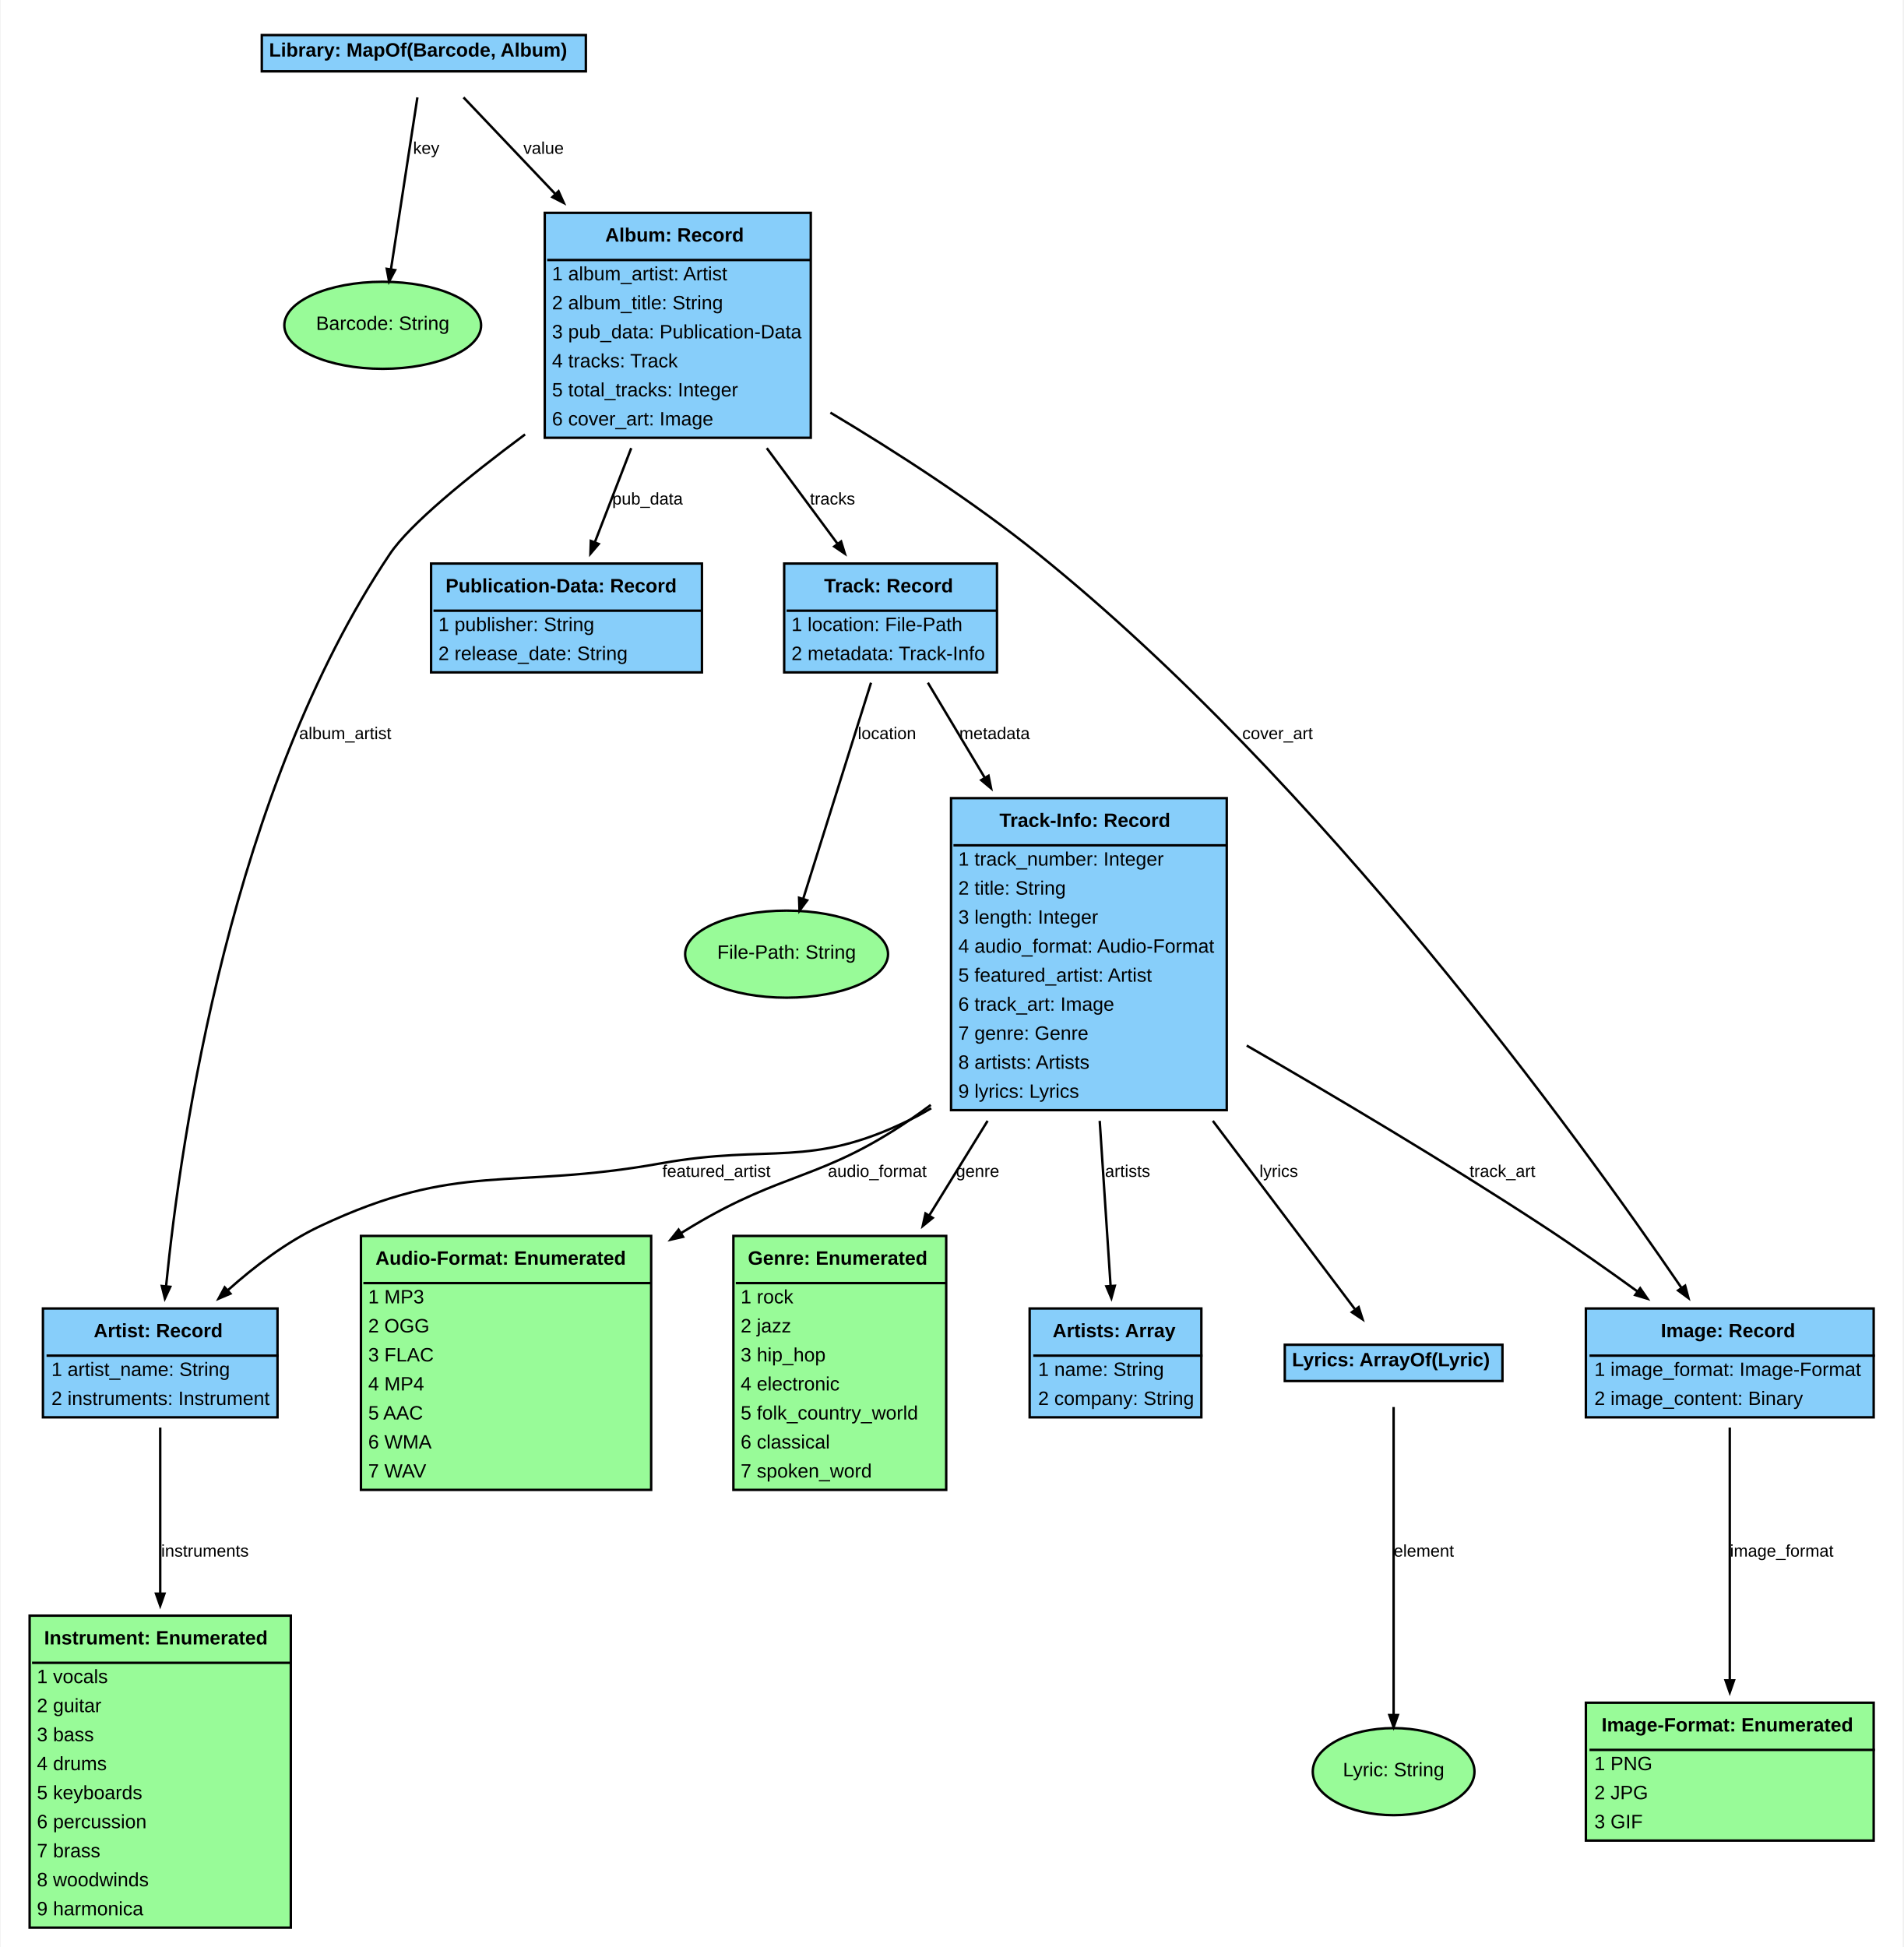
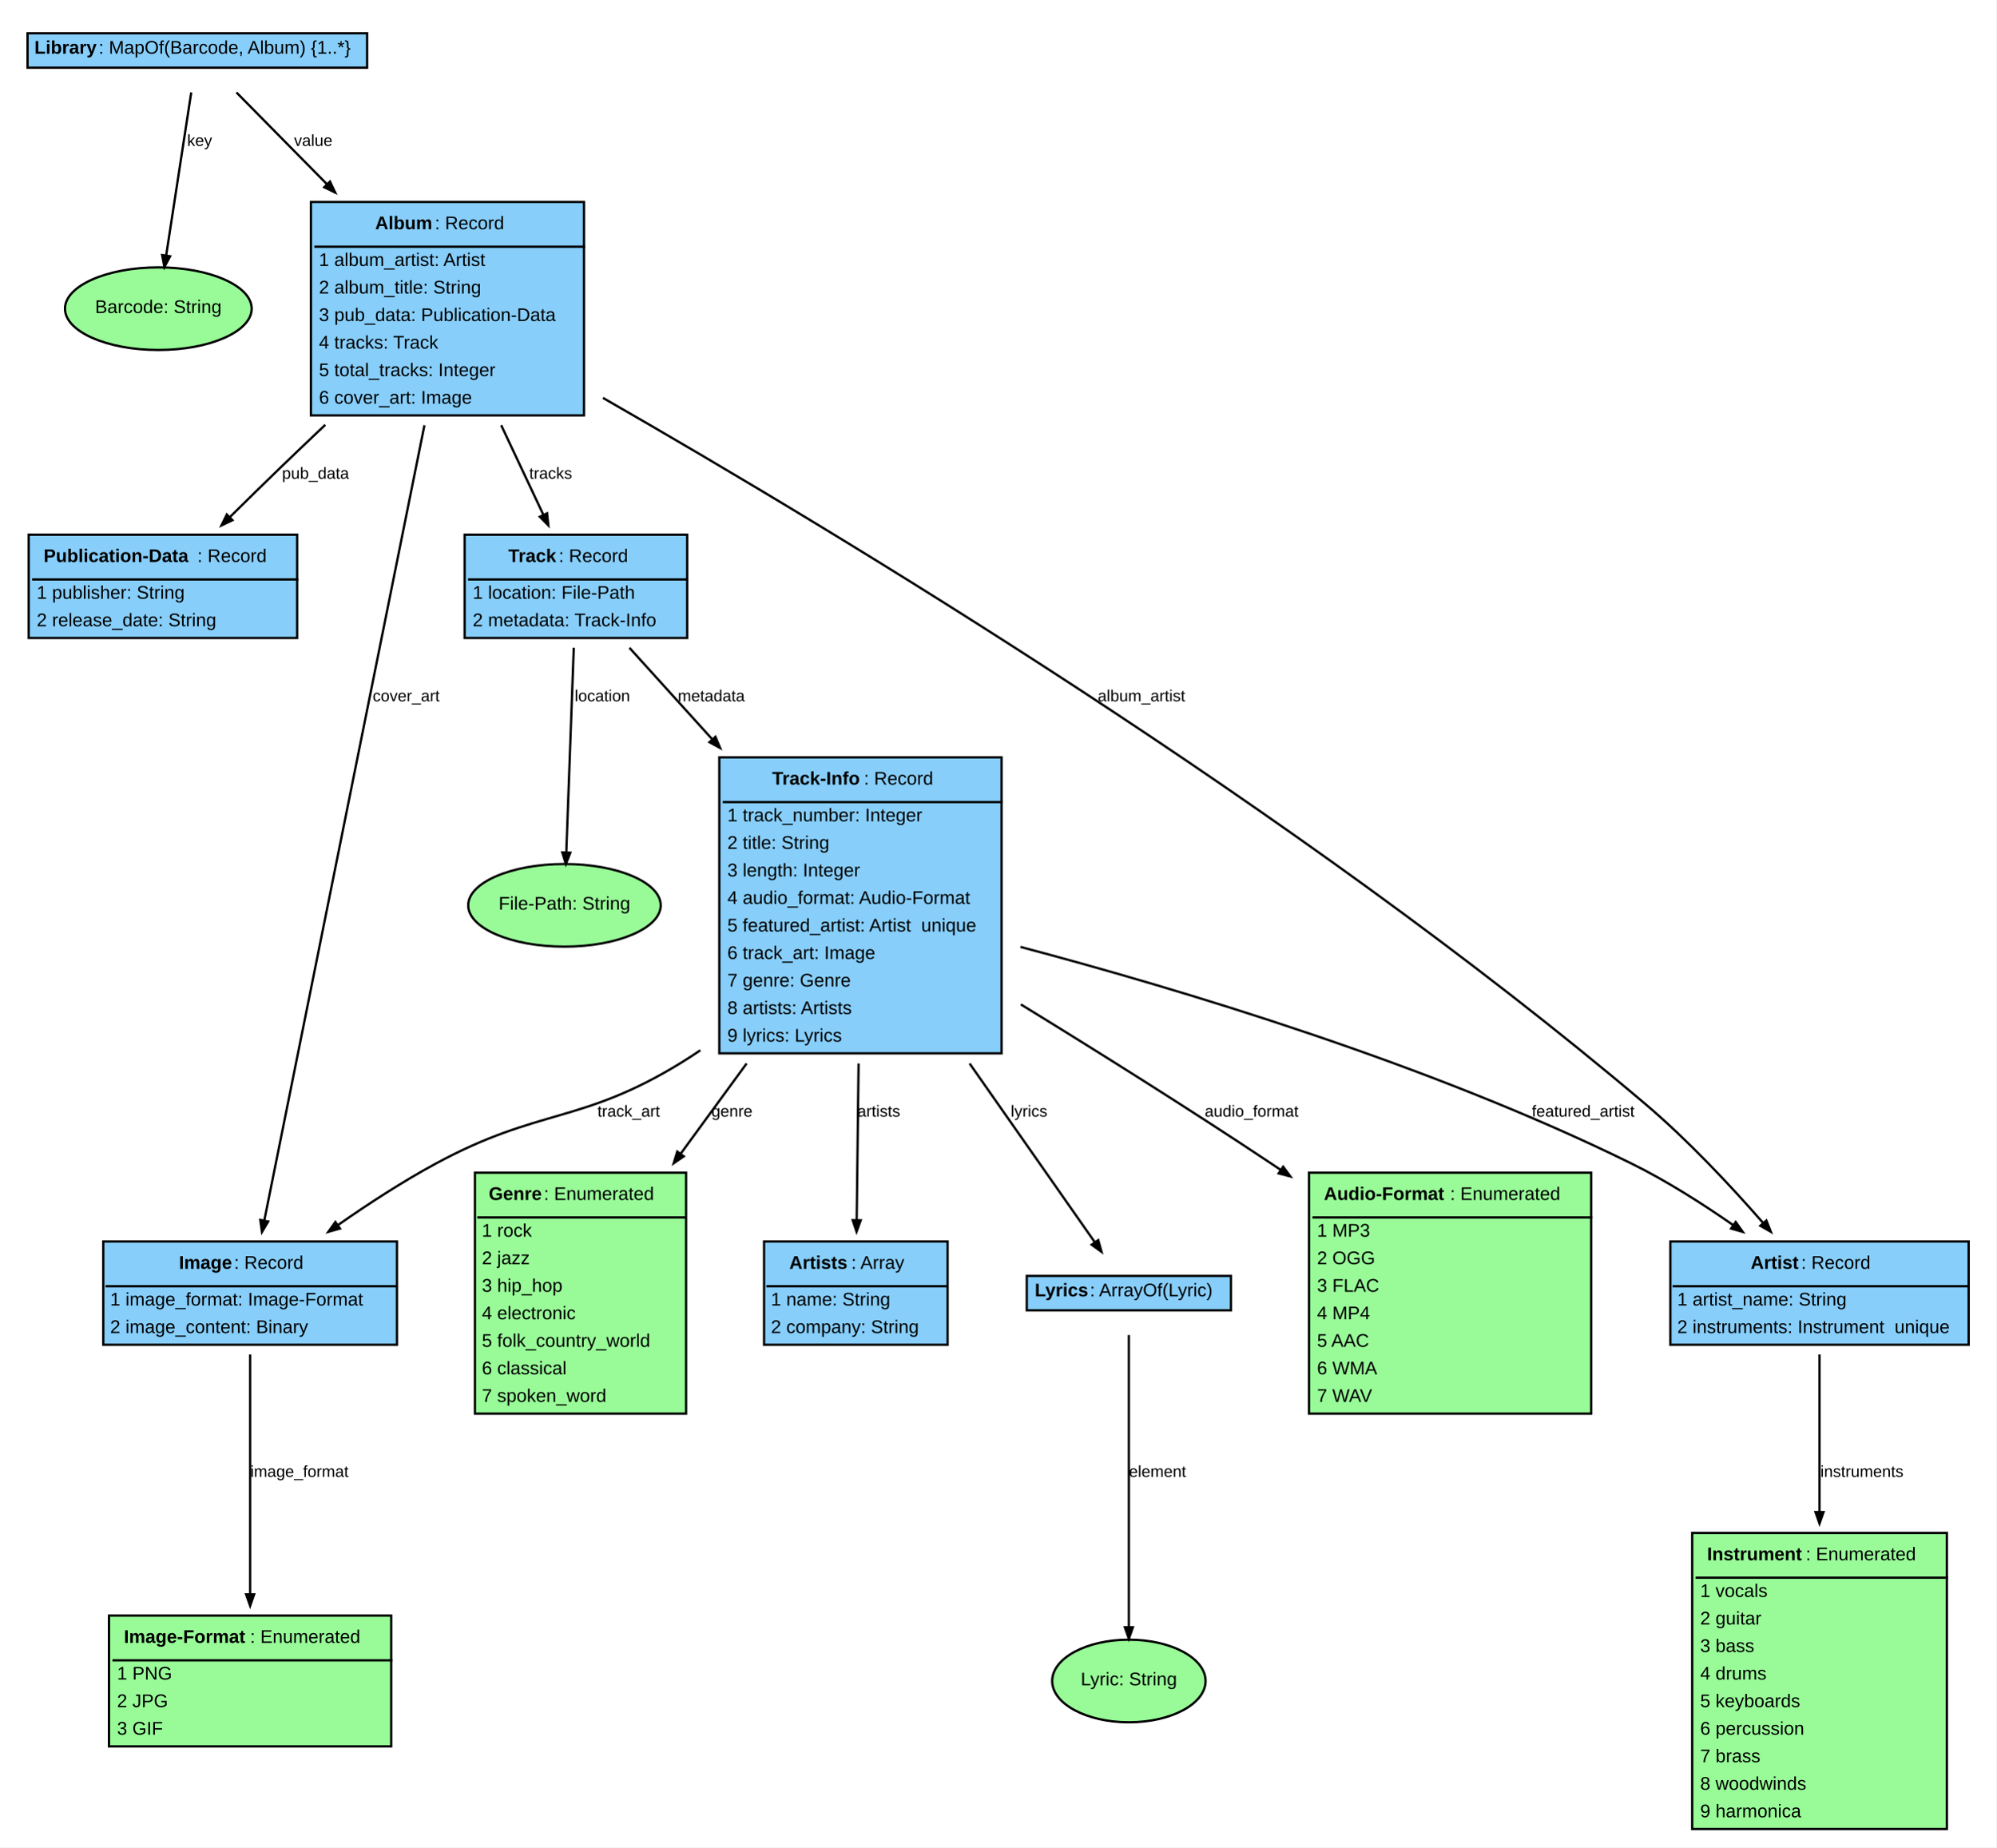
- <svg xmlns="http://www.w3.org/2000/svg" width="787pt" height="805pt" viewBox="0.00 0.00 786.50 805.00">
+ <svg xmlns="http://www.w3.org/2000/svg" width="870pt" height="805pt" viewBox="0.00 0.00 870.00 805.00">
  <g id="graph0" class="graph" transform="scale(1 1) rotate(0) translate(4 801)">
-     <polygon fill="white" stroke="transparent" points="-4,4 -4,-801 782.5,-801 782.5,4 -4,4" />
+     <polygon fill="white" stroke="transparent" points="-4,4 -4,-801 866,-801 866,4 -4,4" />
    <g id="node1" class="node">
-       <polygon fill="LightSkyBlue" stroke="transparent" points="104,-771.5 104,-786.5 238,-786.5 238,-771.5 104,-771.5" />
-       <text text-anchor="start" x="107" y="-777.6" font-family="Arial" font-weight="bold" font-size="8.00">Library: MapOf(Barcode, Album)</text>
-       <polygon fill="none" stroke="black" points="104,-771.5 104,-786.5 238,-786.5 238,-771.5 104,-771.5" />
+       <polygon fill="LightSkyBlue" stroke="transparent" points="8,-771.5 8,-786.5 156,-786.5 156,-771.5 8,-771.5" />
+       <text text-anchor="start" x="11" y="-777.6" font-family="Arial" font-weight="bold" font-size="8.00">Library</text>
+       <text text-anchor="start" x="39" y="-777.6" font-family="Arial" font-size="8.00">: MapOf(Barcode, Album) {1..*} </text>
+       <polygon fill="none" stroke="black" points="8,-771.5 8,-786.5 156,-786.5 156,-771.5 8,-771.5" />
    </g>
    <g id="node2" class="node">
-       <ellipse fill="palegreen" stroke="black" cx="154" cy="-666.5" rx="40.68" ry="18" />
-       <text text-anchor="middle" x="154" y="-664.6" font-family="Arial" font-size="8.00">Barcode: String</text>
+       <ellipse fill="palegreen" stroke="black" cx="65" cy="-666.5" rx="40.68" ry="18" />
+       <text text-anchor="middle" x="65" y="-664.6" font-family="Arial" font-size="8.00">Barcode: String</text>
    </g>
    <g id="edge1" class="edge">
-       <path fill="none" stroke="black" d="M168.34,-760.73C165.4,-741.6 160.64,-710.68 157.42,-689.74" />
-       <polygon fill="black" stroke="black" points="159.13,-689.32 156.64,-684.64 155.67,-689.85 159.13,-689.32" />
-       <text text-anchor="middle" x="172" y="-737.4" font-family="Arial" font-size="7.00">key</text>
+       <path fill="none" stroke="black" d="M79.34,-760.73C76.4,-741.6 71.64,-710.68 68.42,-689.74" />
+       <polygon fill="black" stroke="black" points="70.13,-689.32 67.64,-684.64 66.67,-689.85 70.13,-689.32" />
+       <text text-anchor="middle" x="83" y="-737.4" font-family="Arial" font-size="7.00">key</text>
    </g>
    <g id="node3" class="node">
-       <polygon fill="LightSkyBlue" stroke="transparent" points="221,-620 221,-713 331,-713 331,-620 221,-620" />
-       <text text-anchor="start" x="246" y="-701.1" font-family="Arial" font-weight="bold" font-size="8.00">Album: Record</text>
-       <text text-anchor="start" x="224" y="-685.1" font-family="Arial" font-size="8.00">1 album_artist: Artist</text>
-       <text text-anchor="start" x="224" y="-673.1" font-family="Arial" font-size="8.00">2 album_title: String</text>
-       <text text-anchor="start" x="224" y="-661.1" font-family="Arial" font-size="8.00">3 pub_data: Publication-Data</text>
-       <text text-anchor="start" x="224" y="-649.1" font-family="Arial" font-size="8.00">4 tracks: Track</text>
-       <text text-anchor="start" x="224" y="-637.1" font-family="Arial" font-size="8.00">5 total_tracks: Integer</text>
-       <text text-anchor="start" x="224" y="-625.1" font-family="Arial" font-size="8.00">6 cover_art: Image</text>
-       <polygon fill="black" stroke="black" points="222,-693.5 222,-693.5 331,-693.5 331,-693.5 222,-693.5" />
-       <polygon fill="none" stroke="black" points="221,-620 221,-713 331,-713 331,-620 221,-620" />
+       <polygon fill="LightSkyBlue" stroke="transparent" points="131.5,-620 131.5,-713 250.5,-713 250.5,-620 131.5,-620" />
+       <text text-anchor="start" x="159.5" y="-701.1" font-family="Arial" font-weight="bold" font-size="8.00">Album</text>
+       <text text-anchor="start" x="185.5" y="-701.1" font-family="Arial" font-size="8.00">: Record   </text>
+       <text text-anchor="start" x="135" y="-685.1" font-family="Arial" font-size="8.00">1 album_artist: Artist    </text>
+       <text text-anchor="start" x="135" y="-673.1" font-family="Arial" font-size="8.00">2 album_title: String    </text>
+       <text text-anchor="start" x="135" y="-661.1" font-family="Arial" font-size="8.00">3 pub_data: Publication-Data    </text>
+       <text text-anchor="start" x="135" y="-649.1" font-family="Arial" font-size="8.00">4 tracks: Track    </text>
+       <text text-anchor="start" x="135" y="-637.1" font-family="Arial" font-size="8.00">5 total_tracks: Integer    </text>
+       <text text-anchor="start" x="135" y="-625.1" font-family="Arial" font-size="8.00">6 cover_art: Image    </text>
+       <polygon fill="black" stroke="black" points="133,-693.5 133,-693.5 251,-693.5 251,-693.5 133,-693.5" />
+       <polygon fill="none" stroke="black" points="131.5,-620 131.5,-713 250.5,-713 250.5,-620 131.5,-620" />
    </g>
    <g id="edge2" class="edge">
-       <path fill="none" stroke="black" d="M187.41,-760.73C197.72,-749.88 211.64,-735.23 225.39,-720.77" />
-       <polygon fill="black" stroke="black" points="226.7,-721.92 228.87,-717.09 224.16,-719.51 226.7,-721.92" />
-       <text text-anchor="middle" x="220.5" y="-737.4" font-family="Arial" font-size="7.00">value</text>
+       <path fill="none" stroke="black" d="M99.03,-760.73C109.74,-749.88 124.19,-735.23 138.46,-720.77" />
+       <polygon fill="black" stroke="black" points="139.81,-721.88 142.08,-717.09 137.32,-719.42 139.81,-721.88" />
+       <text text-anchor="middle" x="132.5" y="-737.4" font-family="Arial" font-size="7.00">value</text>
    </g>
    <g id="node4" class="node">
-       <polygon fill="LightSkyBlue" stroke="transparent" points="13.5,-215 13.5,-260 110.5,-260 110.5,-215 13.5,-215" />
-       <text text-anchor="start" x="34.5" y="-248.1" font-family="Arial" font-weight="bold" font-size="8.00">Artist: Record</text>
-       <text text-anchor="start" x="17" y="-232.1" font-family="Arial" font-size="8.00">1 artist_name: String</text>
-       <text text-anchor="start" x="17" y="-220.1" font-family="Arial" font-size="8.00">2 instruments: Instrument</text>
-       <polygon fill="black" stroke="black" points="15,-240.5 15,-240.5 111,-240.5 111,-240.5 15,-240.5" />
-       <polygon fill="none" stroke="black" points="13.5,-215 13.5,-260 110.5,-260 110.5,-215 13.5,-215" />
+       <polygon fill="LightSkyBlue" stroke="transparent" points="8.5,-523 8.5,-568 125.5,-568 125.5,-523 8.5,-523" />
+       <text text-anchor="start" x="15" y="-556.1" font-family="Arial" font-weight="bold" font-size="8.00">Publication-Data</text>
+       <text text-anchor="start" x="82" y="-556.1" font-family="Arial" font-size="8.00">: Record   </text>
+       <text text-anchor="start" x="12" y="-540.1" font-family="Arial" font-size="8.00">1 publisher: String    </text>
+       <text text-anchor="start" x="12" y="-528.1" font-family="Arial" font-size="8.00">2 release_date: String    </text>
+       <polygon fill="black" stroke="black" points="10,-548.5 10,-548.5 126,-548.5 126,-548.5 10,-548.5" />
+       <polygon fill="none" stroke="black" points="8.5,-523 8.5,-568 125.5,-568 125.5,-523 8.5,-523" />
+     </g>
+     <g id="edge4" class="edge">
+       <path fill="none" stroke="black" d="M137.76,-615.9C131.41,-609.89 125.05,-603.83 119,-598 111.53,-590.8 103.54,-582.96 96.11,-575.61" />
+       <polygon fill="black" stroke="black" points="97.3,-574.33 92.52,-572.05 94.84,-576.81 97.3,-574.33" />
+       <text text-anchor="middle" x="133.5" y="-592.4" font-family="Arial" font-size="7.00">pub_data</text>
+     </g>
+     <g id="node5" class="node">
+       <polygon fill="LightSkyBlue" stroke="transparent" points="41,-215 41,-260 169,-260 169,-215 41,-215" />
+       <text text-anchor="start" x="74" y="-248.1" font-family="Arial" font-weight="bold" font-size="8.00">Image</text>
+       <text text-anchor="start" x="98" y="-248.1" font-family="Arial" font-size="8.00">: Record   </text>
+       <text text-anchor="start" x="44" y="-232.1" font-family="Arial" font-size="8.00">1 image_format: Image-Format    </text>
+       <text text-anchor="start" x="44" y="-220.1" font-family="Arial" font-size="8.00">2 image_content: Binary    </text>
+       <polygon fill="black" stroke="black" points="42,-240.5 42,-240.5 169,-240.5 169,-240.5 42,-240.5" />
+       <polygon fill="none" stroke="black" points="41,-215 41,-260 169,-260 169,-215 41,-215" />
+     </g>
+     <g id="edge6" class="edge">
+       <path fill="none" stroke="black" d="M180.97,-615.68C163.01,-526.52 125.88,-342.19 111.19,-269.21" />
+       <polygon fill="black" stroke="black" points="112.87,-268.71 110.17,-264.15 109.44,-269.4 112.87,-268.71" />
+       <text text-anchor="middle" x="173" y="-495.4" font-family="Arial" font-size="7.00">cover_art</text>
+     </g>
+     <g id="node7" class="node">
+       <polygon fill="LightSkyBlue" stroke="transparent" points="724,-215 724,-260 854,-260 854,-215 724,-215" />
+       <text text-anchor="start" x="759" y="-248.1" font-family="Arial" font-weight="bold" font-size="8.00">Artist</text>
+       <text text-anchor="start" x="781" y="-248.1" font-family="Arial" font-size="8.00">: Record   </text>
+       <text text-anchor="start" x="727" y="-232.1" font-family="Arial" font-size="8.00">1 artist_name: String    </text>
+       <text text-anchor="start" x="727" y="-220.1" font-family="Arial" font-size="8.00">2 instruments: Instrument  unique  </text>
+       <polygon fill="black" stroke="black" points="725,-240.5 725,-240.5 854,-240.5 854,-240.5 725,-240.5" />
+       <polygon fill="none" stroke="black" points="724,-215 724,-260 854,-260 854,-215 724,-215" />
    </g>
    <g id="edge3" class="edge">
-       <path fill="none" stroke="black" d="M212.86,-621.39C188.79,-603.47 165.16,-584.16 157,-572 91.4,-474.28 70.59,-331.31 64.42,-269.2" />
-       <polygon fill="black" stroke="black" points="66.15,-268.96 63.93,-264.15 62.67,-269.3 66.15,-268.96" />
-       <text text-anchor="middle" x="138.5" y="-495.4" font-family="Arial" font-size="7.00">album_artist</text>
-     </g>
-     <g id="node5" class="node">
-       <polygon fill="LightSkyBlue" stroke="transparent" points="174,-523 174,-568 286,-568 286,-523 174,-523" />
-       <text text-anchor="start" x="180" y="-556.1" font-family="Arial" font-weight="bold" font-size="8.00">Publication-Data: Record</text>
-       <text text-anchor="start" x="177" y="-540.1" font-family="Arial" font-size="8.00">1 publisher: String</text>
-       <text text-anchor="start" x="177" y="-528.1" font-family="Arial" font-size="8.00">2 release_date: String</text>
-       <polygon fill="black" stroke="black" points="175,-548.5 175,-548.5 286,-548.5 286,-548.5 175,-548.5" />
-       <polygon fill="none" stroke="black" points="174,-523 174,-568 286,-568 286,-523 174,-523" />
-     </g>
-     <g id="edge4" class="edge">
-       <path fill="none" stroke="black" d="M256.76,-615.72C251.67,-602.57 246.34,-588.77 241.78,-576.98" />
-       <polygon fill="black" stroke="black" points="243.31,-576.09 239.88,-572.06 240.05,-577.35 243.31,-576.09" />
-       <text text-anchor="middle" x="263.5" y="-592.4" font-family="Arial" font-size="7.00">pub_data</text>
+       <path fill="none" stroke="black" d="M258.79,-627.62C361.89,-568.51 562.04,-447.8 713,-320 731.51,-304.33 750.12,-284.46 764.29,-268.26" />
+       <polygon fill="black" stroke="black" points="765.84,-269.15 767.8,-264.23 763.2,-266.86 765.84,-269.15" />
+       <text text-anchor="middle" x="493.5" y="-495.4" font-family="Arial" font-size="7.00">album_artist</text>
+     </g>
+     <g id="node9" class="node">
+       <polygon fill="LightSkyBlue" stroke="transparent" points="198.5,-523 198.5,-568 295.5,-568 295.5,-523 198.5,-523" />
+       <text text-anchor="start" x="217.5" y="-556.1" font-family="Arial" font-weight="bold" font-size="8.00">Track</text>
+       <text text-anchor="start" x="239.5" y="-556.1" font-family="Arial" font-size="8.00">: Record   </text>
+       <text text-anchor="start" x="202" y="-540.1" font-family="Arial" font-size="8.00">1 location: File-Path    </text>
+       <text text-anchor="start" x="202" y="-528.1" font-family="Arial" font-size="8.00">2 metadata: Track-Info    </text>
+       <polygon fill="black" stroke="black" points="200,-548.5 200,-548.5 296,-548.5 296,-548.5 200,-548.5" />
+       <polygon fill="none" stroke="black" points="198.5,-523 198.5,-568 295.5,-568 295.5,-523 198.5,-523" />
+     </g>
+     <g id="edge5" class="edge">
+       <path fill="none" stroke="black" d="M214.42,-615.72C220.67,-602.45 227.23,-588.52 232.81,-576.66" />
+       <polygon fill="black" stroke="black" points="234.43,-577.33 234.97,-572.06 231.26,-575.83 234.43,-577.33" />
+       <text text-anchor="middle" x="236" y="-592.4" font-family="Arial" font-size="7.00">tracks</text>
    </g>
    <g id="node6" class="node">
-       <polygon fill="LightSkyBlue" stroke="transparent" points="320,-523 320,-568 408,-568 408,-523 320,-523" />
-       <text text-anchor="start" x="336.5" y="-556.1" font-family="Arial" font-weight="bold" font-size="8.00">Track: Record</text>
-       <text text-anchor="start" x="323" y="-540.1" font-family="Arial" font-size="8.00">1 location: File-Path</text>
-       <text text-anchor="start" x="323" y="-528.1" font-family="Arial" font-size="8.00">2 metadata: Track-Info</text>
-       <polygon fill="black" stroke="black" points="321,-548.5 321,-548.5 408,-548.5 408,-548.5 321,-548.5" />
-       <polygon fill="none" stroke="black" points="320,-523 320,-568 408,-568 408,-523 320,-523" />
-     </g>
-     <g id="edge5" class="edge">
-       <path fill="none" stroke="black" d="M312.81,-615.72C322.71,-602.34 333.11,-588.27 341.93,-576.35" />
-       <polygon fill="black" stroke="black" points="343.54,-577.12 345.1,-572.06 340.72,-575.04 343.54,-577.12" />
-       <text text-anchor="middle" x="340" y="-592.4" font-family="Arial" font-size="7.00">tracks</text>
-     </g>
-     <g id="node7" class="node">
-       <polygon fill="LightSkyBlue" stroke="transparent" points="651.5,-215 651.5,-260 770.5,-260 770.5,-215 651.5,-215" />
-       <text text-anchor="start" x="682.5" y="-248.1" font-family="Arial" font-weight="bold" font-size="8.00">Image: Record</text>
-       <text text-anchor="start" x="655" y="-232.1" font-family="Arial" font-size="8.00">1 image_format: Image-Format</text>
-       <text text-anchor="start" x="655" y="-220.1" font-family="Arial" font-size="8.00">2 image_content: Binary</text>
-       <polygon fill="black" stroke="black" points="653,-240.5 653,-240.5 771,-240.5 771,-240.5 653,-240.5" />
-       <polygon fill="none" stroke="black" points="651.5,-215 651.5,-260 770.5,-260 770.5,-215 651.5,-215" />
-     </g>
-     <g id="edge6" class="edge">
-       <path fill="none" stroke="black" d="M339.11,-630.4C366.51,-614.04 398.36,-593.46 425,-572 541.88,-477.85 648.06,-331.39 690.93,-268.67" />
-       <polygon fill="black" stroke="black" points="692.54,-269.42 693.91,-264.3 689.64,-267.45 692.54,-269.42" />
-       <text text-anchor="middle" x="524" y="-495.4" font-family="Arial" font-size="7.00">cover_art</text>
-     </g>
-     <g id="node9" class="node">
-       <polygon fill="palegreen" stroke="transparent" points="8,-4 8,-133 116,-133 116,-4 8,-4" />
-       <text text-anchor="start" x="14" y="-121.1" font-family="Arial" font-weight="bold" font-size="8.00">Instrument: Enumerated</text>
-       <text text-anchor="start" x="11" y="-105.1" font-family="Arial" font-size="8.00">1 vocals</text>
-       <text text-anchor="start" x="11" y="-93.1" font-family="Arial" font-size="8.00">2 guitar</text>
-       <text text-anchor="start" x="11" y="-81.1" font-family="Arial" font-size="8.00">3 bass</text>
-       <text text-anchor="start" x="11" y="-69.1" font-family="Arial" font-size="8.00">4 drums</text>
-       <text text-anchor="start" x="11" y="-57.1" font-family="Arial" font-size="8.00">5 keyboards</text>
-       <text text-anchor="start" x="11" y="-45.1" font-family="Arial" font-size="8.00">6 percussion</text>
-       <text text-anchor="start" x="11" y="-33.1" font-family="Arial" font-size="8.00">7 brass</text>
-       <text text-anchor="start" x="11" y="-21.1" font-family="Arial" font-size="8.00">8 woodwinds</text>
-       <text text-anchor="start" x="11" y="-9.1" font-family="Arial" font-size="8.00">9 harmonica</text>
-       <polygon fill="black" stroke="black" points="9,-113.5 9,-113.5 116,-113.5 116,-113.5 9,-113.5" />
-       <polygon fill="none" stroke="black" points="8,-4 8,-133 116,-133 116,-4 8,-4" />
+       <polygon fill="palegreen" stroke="transparent" points="43.5,-40 43.5,-97 166.5,-97 166.5,-40 43.5,-40" />
+       <text text-anchor="start" x="50" y="-85.1" font-family="Arial" font-weight="bold" font-size="8.00">Image-Format</text>
+       <text text-anchor="start" x="105" y="-85.1" font-family="Arial" font-size="8.00">: Enumerated   </text>
+       <text text-anchor="start" x="47" y="-69.1" font-family="Arial" font-size="8.00">1 PNG</text>
+       <text text-anchor="start" x="47" y="-57.1" font-family="Arial" font-size="8.00">2 JPG</text>
+       <text text-anchor="start" x="47" y="-45.1" font-family="Arial" font-size="8.00">3 GIF</text>
+       <polygon fill="black" stroke="black" points="45,-77.5 45,-77.5 167,-77.5 167,-77.5 45,-77.5" />
+       <polygon fill="none" stroke="black" points="43.5,-40 43.5,-97 166.5,-97 166.5,-40 43.5,-40" />
+     </g>
+     <g id="edge7" class="edge">
+       <path fill="none" stroke="black" d="M105,-210.77C105,-182.92 105,-138.25 105,-106.61" />
+       <polygon fill="black" stroke="black" points="106.75,-106.25 105,-101.25 103.25,-106.25 106.75,-106.25" />
+       <text text-anchor="middle" x="126.5" y="-157.4" font-family="Arial" font-size="7.00">image_format</text>
+     </g>
+     <g id="node8" class="node">
+       <polygon fill="palegreen" stroke="transparent" points="733.5,-4 733.5,-133 844.5,-133 844.5,-4 733.5,-4" />
+       <text text-anchor="start" x="740" y="-121.1" font-family="Arial" font-weight="bold" font-size="8.00">Instrument</text>
+       <text text-anchor="start" x="783" y="-121.1" font-family="Arial" font-size="8.00">: Enumerated   </text>
+       <text text-anchor="start" x="737" y="-105.1" font-family="Arial" font-size="8.00">1 vocals</text>
+       <text text-anchor="start" x="737" y="-93.1" font-family="Arial" font-size="8.00">2 guitar</text>
+       <text text-anchor="start" x="737" y="-81.1" font-family="Arial" font-size="8.00">3 bass</text>
+       <text text-anchor="start" x="737" y="-69.1" font-family="Arial" font-size="8.00">4 drums</text>
+       <text text-anchor="start" x="737" y="-57.1" font-family="Arial" font-size="8.00">5 keyboards</text>
+       <text text-anchor="start" x="737" y="-45.1" font-family="Arial" font-size="8.00">6 percussion</text>
+       <text text-anchor="start" x="737" y="-33.1" font-family="Arial" font-size="8.00">7 brass</text>
+       <text text-anchor="start" x="737" y="-21.1" font-family="Arial" font-size="8.00">8 woodwinds</text>
+       <text text-anchor="start" x="737" y="-9.1" font-family="Arial" font-size="8.00">9 harmonica</text>
+       <polygon fill="black" stroke="black" points="735,-113.5 735,-113.5 845,-113.5 845,-113.5 735,-113.5" />
+       <polygon fill="none" stroke="black" points="733.5,-4 733.5,-133 844.5,-133 844.5,-4 733.5,-4" />
    </g>
    <g id="edge8" class="edge">
-       <path fill="none" stroke="black" d="M62,-210.77C62,-192.41 62,-166.73 62,-142.29" />
-       <polygon fill="black" stroke="black" points="63.75,-142.1 62,-137.1 60.25,-142.1 63.75,-142.1" />
-       <text text-anchor="middle" x="80.5" y="-157.4" font-family="Arial" font-size="7.00">instruments</text>
+       <path fill="none" stroke="black" d="M789,-210.77C789,-192.41 789,-166.73 789,-142.29" />
+       <polygon fill="black" stroke="black" points="790.75,-142.1 789,-137.1 787.25,-142.1 790.75,-142.1" />
+       <text text-anchor="middle" x="807.5" y="-157.4" font-family="Arial" font-size="7.00">instruments</text>
    </g>
    <g id="node10" class="node">
-       <ellipse fill="palegreen" stroke="black" cx="321" cy="-406.5" rx="41.95" ry="18" />
-       <text text-anchor="middle" x="321" y="-404.6" font-family="Arial" font-size="8.00">File-Path: String</text>
+       <polygon fill="LightSkyBlue" stroke="transparent" points="309.5,-342 309.5,-471 432.5,-471 432.5,-342 309.5,-342" />
+       <text text-anchor="start" x="332.5" y="-459.1" font-family="Arial" font-weight="bold" font-size="8.00">Track-Info</text>
+       <text text-anchor="start" x="372.5" y="-459.1" font-family="Arial" font-size="8.00">: Record   </text>
+       <text text-anchor="start" x="313" y="-443.1" font-family="Arial" font-size="8.00">1 track_number: Integer    </text>
+       <text text-anchor="start" x="313" y="-431.1" font-family="Arial" font-size="8.00">2 title: String    </text>
+       <text text-anchor="start" x="313" y="-419.1" font-family="Arial" font-size="8.00">3 length: Integer    </text>
+       <text text-anchor="start" x="313" y="-407.1" font-family="Arial" font-size="8.00">4 audio_format: Audio-Format    </text>
+       <text text-anchor="start" x="313" y="-395.1" font-family="Arial" font-size="8.00">5 featured_artist: Artist  unique  </text>
+       <text text-anchor="start" x="313" y="-383.1" font-family="Arial" font-size="8.00">6 track_art: Image    </text>
+       <text text-anchor="start" x="313" y="-371.1" font-family="Arial" font-size="8.00">7 genre: Genre    </text>
+       <text text-anchor="start" x="313" y="-359.1" font-family="Arial" font-size="8.00">8 artists: Artists    </text>
+       <text text-anchor="start" x="313" y="-347.1" font-family="Arial" font-size="8.00">9 lyrics: Lyrics    </text>
+       <polygon fill="black" stroke="black" points="311,-451.5 311,-451.5 433,-451.5 433,-451.5 311,-451.5" />
+       <polygon fill="none" stroke="black" points="309.5,-342 309.5,-471 432.5,-471 432.5,-342 309.5,-342" />
+     </g>
+     <g id="edge10" class="edge">
+       <path fill="none" stroke="black" d="M270.32,-518.73C280.65,-507.32 293.35,-493.29 306.22,-479.07" />
+       <polygon fill="black" stroke="black" points="307.8,-479.94 309.85,-475.06 305.2,-477.59 307.8,-479.94" />
+       <text text-anchor="middle" x="306" y="-495.4" font-family="Arial" font-size="7.00">metadata</text>
+     </g>
+     <g id="node13" class="node">
+       <ellipse fill="palegreen" stroke="black" cx="242" cy="-406.5" rx="41.95" ry="18" />
+       <text text-anchor="middle" x="242" y="-404.6" font-family="Arial" font-size="8.00">File-Path: String</text>
    </g>
    <g id="edge9" class="edge">
-       <path fill="none" stroke="black" d="M355.91,-518.73C347.83,-492.97 335.53,-453.78 327.89,-429.46" />
-       <polygon fill="black" stroke="black" points="329.5,-428.75 326.34,-424.5 326.16,-429.8 329.5,-428.75" />
-       <text text-anchor="middle" x="362.5" y="-495.4" font-family="Arial" font-size="7.00">location</text>
+       <path fill="none" stroke="black" d="M246.06,-518.73C245.12,-493.08 243.7,-454.11 242.81,-429.76" />
+       <polygon fill="black" stroke="black" points="244.55,-429.43 242.62,-424.5 241.05,-429.56 244.55,-429.43" />
+       <text text-anchor="middle" x="258.5" y="-495.4" font-family="Arial" font-size="7.00">location</text>
+     </g>
+     <g id="edge13" class="edge">
+       <path fill="none" stroke="black" d="M301.22,-343.34C298.49,-341.48 295.75,-339.69 293,-338 249.21,-311.05 231.24,-318.45 186,-294 171.58,-286.21 156.57,-276.44 143.44,-267.28" />
+       <polygon fill="black" stroke="black" points="144.17,-265.65 139.07,-264.21 142.15,-268.51 144.17,-265.65" />
+       <text text-anchor="middle" x="270" y="-314.4" font-family="Arial" font-size="7.00">track_art</text>
+     </g>
+     <g id="edge12" class="edge">
+       <path fill="none" stroke="black" d="M440.75,-388.38C510.27,-369.94 619.06,-337.32 707,-294 722.23,-286.5 737.92,-276.52 751.44,-267.1" />
+       <polygon fill="black" stroke="black" points="752.48,-268.5 755.57,-264.19 750.47,-265.64 752.48,-268.5" />
+       <text text-anchor="middle" x="686" y="-314.4" font-family="Arial" font-size="7.00">featured_artist</text>
    </g>
    <g id="node11" class="node">
-       <polygon fill="LightSkyBlue" stroke="transparent" points="389,-342 389,-471 503,-471 503,-342 389,-342" />
-       <text text-anchor="start" x="409" y="-459.1" font-family="Arial" font-weight="bold" font-size="8.00">Track-Info: Record</text>
-       <text text-anchor="start" x="392" y="-443.1" font-family="Arial" font-size="8.00">1 track_number: Integer</text>
-       <text text-anchor="start" x="392" y="-431.1" font-family="Arial" font-size="8.00">2 title: String</text>
-       <text text-anchor="start" x="392" y="-419.1" font-family="Arial" font-size="8.00">3 length: Integer</text>
-       <text text-anchor="start" x="392" y="-407.1" font-family="Arial" font-size="8.00">4 audio_format: Audio-Format</text>
-       <text text-anchor="start" x="392" y="-395.1" font-family="Arial" font-size="8.00">5 featured_artist: Artist</text>
-       <text text-anchor="start" x="392" y="-383.1" font-family="Arial" font-size="8.00">6 track_art: Image</text>
-       <text text-anchor="start" x="392" y="-371.1" font-family="Arial" font-size="8.00">7 genre: Genre</text>
-       <text text-anchor="start" x="392" y="-359.1" font-family="Arial" font-size="8.00">8 artists: Artists</text>
-       <text text-anchor="start" x="392" y="-347.1" font-family="Arial" font-size="8.00">9 lyrics: Lyrics</text>
-       <polygon fill="black" stroke="black" points="390,-451.5 390,-451.5 503,-451.5 503,-451.5 390,-451.5" />
-       <polygon fill="none" stroke="black" points="389,-342 389,-471 503,-471 503,-342 389,-342" />
-     </g>
-     <g id="edge10" class="edge">
-       <path fill="none" stroke="black" d="M379.42,-518.73C386.19,-507.42 394.51,-493.53 402.94,-479.43" />
-       <polygon fill="black" stroke="black" points="404.5,-480.25 405.56,-475.06 401.49,-478.45 404.5,-480.25" />
-       <text text-anchor="middle" x="407" y="-495.4" font-family="Arial" font-size="7.00">metadata</text>
-     </g>
-     <g id="node8" class="node">
-       <polygon fill="palegreen" stroke="transparent" points="651.5,-40 651.5,-97 770.5,-97 770.5,-40 651.5,-40" />
-       <text text-anchor="start" x="658" y="-85.1" font-family="Arial" font-weight="bold" font-size="8.00">Image-Format: Enumerated</text>
-       <text text-anchor="start" x="655" y="-69.1" font-family="Arial" font-size="8.00">1 PNG</text>
-       <text text-anchor="start" x="655" y="-57.1" font-family="Arial" font-size="8.00">2 JPG</text>
-       <text text-anchor="start" x="655" y="-45.1" font-family="Arial" font-size="8.00">3 GIF</text>
-       <polygon fill="black" stroke="black" points="653,-77.5 653,-77.5 771,-77.5 771,-77.5 653,-77.5" />
-       <polygon fill="none" stroke="black" points="651.5,-40 651.5,-97 770.5,-97 770.5,-40 651.5,-40" />
-     </g>
-     <g id="edge7" class="edge">
-       <path fill="none" stroke="black" d="M711,-210.77C711,-182.92 711,-138.25 711,-106.61" />
-       <polygon fill="black" stroke="black" points="712.75,-106.25 711,-101.25 709.25,-106.25 712.75,-106.25" />
-       <text text-anchor="middle" x="732.5" y="-157.4" font-family="Arial" font-size="7.00">image_format</text>
-     </g>
-     <g id="edge12" class="edge">
-       <path fill="none" stroke="black" d="M380.79,-342.8C377.9,-341.07 374.97,-339.46 372,-338 330.28,-317.53 314.74,-328.21 269,-320 206.28,-308.74 185.63,-321.19 128,-294 114.25,-287.51 101.03,-277.44 90.07,-267.65" />
-       <polygon fill="black" stroke="black" points="91.02,-266.14 86.14,-264.06 88.66,-268.73 91.02,-266.14" />
-       <text text-anchor="middle" x="292" y="-314.4" font-family="Arial" font-size="7.00">featured_artist</text>
-     </g>
-     <g id="edge13" class="edge">
-       <path fill="none" stroke="black" d="M511.26,-368.71C547.84,-347.62 594,-320.2 634,-294 646.88,-285.56 660.62,-275.89 672.87,-267.01" />
-       <polygon fill="black" stroke="black" points="673.95,-268.39 676.96,-264.03 671.89,-265.56 673.95,-268.39" />
-       <text text-anchor="middle" x="617" y="-314.4" font-family="Arial" font-size="7.00">track_art</text>
+       <polygon fill="palegreen" stroke="transparent" points="566.5,-185 566.5,-290 689.5,-290 689.5,-185 566.5,-185" />
+       <text text-anchor="start" x="573" y="-278.1" font-family="Arial" font-weight="bold" font-size="8.00">Audio-Format</text>
+       <text text-anchor="start" x="628" y="-278.1" font-family="Arial" font-size="8.00">: Enumerated   </text>
+       <text text-anchor="start" x="570" y="-262.1" font-family="Arial" font-size="8.00">1 MP3</text>
+       <text text-anchor="start" x="570" y="-250.1" font-family="Arial" font-size="8.00">2 OGG</text>
+       <text text-anchor="start" x="570" y="-238.1" font-family="Arial" font-size="8.00">3 FLAC</text>
+       <text text-anchor="start" x="570" y="-226.1" font-family="Arial" font-size="8.00">4 MP4</text>
+       <text text-anchor="start" x="570" y="-214.1" font-family="Arial" font-size="8.00">5 AAC</text>
+       <text text-anchor="start" x="570" y="-202.1" font-family="Arial" font-size="8.00">6 WMA</text>
+       <text text-anchor="start" x="570" y="-190.1" font-family="Arial" font-size="8.00">7 WAV</text>
+       <polygon fill="black" stroke="black" points="568,-270.5 568,-270.5 690,-270.5 690,-270.5 568,-270.5" />
+       <polygon fill="none" stroke="black" points="566.5,-185 566.5,-290 689.5,-290 689.5,-185 566.5,-185" />
+     </g>
+     <g id="edge11" class="edge">
+       <path fill="none" stroke="black" d="M440.91,-363.33C474.25,-342.87 514.5,-317.65 550,-294 551.38,-293.08 552.78,-292.14 554.18,-291.2" />
+       <polygon fill="black" stroke="black" points="555.25,-292.59 558.41,-288.34 553.28,-289.69 555.25,-292.59" />
+       <text text-anchor="middle" x="541.5" y="-314.4" font-family="Arial" font-size="7.00">audio_format</text>
    </g>
    <g id="node12" class="node">
-       <polygon fill="palegreen" stroke="transparent" points="145,-185 145,-290 265,-290 265,-185 145,-185" />
-       <text text-anchor="start" x="151" y="-278.1" font-family="Arial" font-weight="bold" font-size="8.00">Audio-Format: Enumerated</text>
-       <text text-anchor="start" x="148" y="-262.1" font-family="Arial" font-size="8.00">1 MP3</text>
-       <text text-anchor="start" x="148" y="-250.1" font-family="Arial" font-size="8.00">2 OGG</text>
-       <text text-anchor="start" x="148" y="-238.1" font-family="Arial" font-size="8.00">3 FLAC</text>
-       <text text-anchor="start" x="148" y="-226.1" font-family="Arial" font-size="8.00">4 MP4</text>
-       <text text-anchor="start" x="148" y="-214.1" font-family="Arial" font-size="8.00">5 AAC</text>
-       <text text-anchor="start" x="148" y="-202.1" font-family="Arial" font-size="8.00">6 WMA</text>
-       <text text-anchor="start" x="148" y="-190.1" font-family="Arial" font-size="8.00">7 WAV</text>
-       <polygon fill="black" stroke="black" points="146,-270.5 146,-270.5 265,-270.5 265,-270.5 146,-270.5" />
-       <polygon fill="none" stroke="black" points="145,-185 145,-290 265,-290 265,-185 145,-185" />
-     </g>
-     <g id="edge11" class="edge">
-       <path fill="none" stroke="black" d="M380.62,-344.16C377.75,-342.02 374.88,-339.96 372,-338 335.18,-312.97 320.2,-316.88 282,-294 280.52,-293.11 279.02,-292.2 277.53,-291.27" />
-       <polygon fill="black" stroke="black" points="278.19,-289.62 273.03,-288.45 276.33,-292.59 278.19,-289.62" />
-       <text text-anchor="middle" x="358.5" y="-314.4" font-family="Arial" font-size="7.00">audio_format</text>
-     </g>
-     <g id="node13" class="node">
-       <polygon fill="palegreen" stroke="transparent" points="299,-185 299,-290 387,-290 387,-185 299,-185" />
-       <text text-anchor="start" x="305" y="-278.1" font-family="Arial" font-weight="bold" font-size="8.00">Genre: Enumerated</text>
-       <text text-anchor="start" x="302" y="-262.1" font-family="Arial" font-size="8.00">1 rock</text>
-       <text text-anchor="start" x="302" y="-250.1" font-family="Arial" font-size="8.00">2 jazz</text>
-       <text text-anchor="start" x="302" y="-238.1" font-family="Arial" font-size="8.00">3 hip_hop</text>
-       <text text-anchor="start" x="302" y="-226.1" font-family="Arial" font-size="8.00">4 electronic</text>
-       <text text-anchor="start" x="302" y="-214.1" font-family="Arial" font-size="8.00">5 folk_country_world</text>
-       <text text-anchor="start" x="302" y="-202.1" font-family="Arial" font-size="8.00">6 classical</text>
-       <text text-anchor="start" x="302" y="-190.1" font-family="Arial" font-size="8.00">7 spoken_word</text>
-       <polygon fill="black" stroke="black" points="300,-270.5 300,-270.5 387,-270.5 387,-270.5 300,-270.5" />
-       <polygon fill="none" stroke="black" points="299,-185 299,-290 387,-290 387,-185 299,-185" />
+       <polygon fill="palegreen" stroke="transparent" points="203,-185 203,-290 295,-290 295,-185 203,-185" />
+       <text text-anchor="start" x="209" y="-278.1" font-family="Arial" font-weight="bold" font-size="8.00">Genre</text>
+       <text text-anchor="start" x="233" y="-278.1" font-family="Arial" font-size="8.00">: Enumerated   </text>
+       <text text-anchor="start" x="206" y="-262.1" font-family="Arial" font-size="8.00">1 rock</text>
+       <text text-anchor="start" x="206" y="-250.1" font-family="Arial" font-size="8.00">2 jazz</text>
+       <text text-anchor="start" x="206" y="-238.1" font-family="Arial" font-size="8.00">3 hip_hop</text>
+       <text text-anchor="start" x="206" y="-226.1" font-family="Arial" font-size="8.00">4 electronic</text>
+       <text text-anchor="start" x="206" y="-214.1" font-family="Arial" font-size="8.00">5 folk_country_world</text>
+       <text text-anchor="start" x="206" y="-202.1" font-family="Arial" font-size="8.00">6 classical</text>
+       <text text-anchor="start" x="206" y="-190.1" font-family="Arial" font-size="8.00">7 spoken_word</text>
+       <polygon fill="black" stroke="black" points="204,-270.5 204,-270.5 295,-270.5 295,-270.5 204,-270.5" />
+       <polygon fill="none" stroke="black" points="203,-185 203,-290 295,-290 295,-185 203,-185" />
    </g>
    <g id="edge14" class="edge">
-       <path fill="none" stroke="black" d="M404.11,-337.57C396.1,-324.59 387.77,-311.09 379.94,-298.39" />
-       <polygon fill="black" stroke="black" points="381.41,-297.45 377.3,-294.11 378.43,-299.28 381.41,-297.45" />
-       <text text-anchor="middle" x="400" y="-314.4" font-family="Arial" font-size="7.00">genre</text>
+       <path fill="none" stroke="black" d="M321.38,-337.57C311.89,-324.59 302.03,-311.09 292.75,-298.39" />
+       <polygon fill="black" stroke="black" points="293.99,-297.11 289.62,-294.11 291.16,-299.18 293.99,-297.11" />
+       <text text-anchor="middle" x="315" y="-314.4" font-family="Arial" font-size="7.00">genre</text>
    </g>
    <g id="node14" class="node">
-       <polygon fill="LightSkyBlue" stroke="transparent" points="421.5,-215 421.5,-260 492.5,-260 492.5,-215 421.5,-215" />
-       <text text-anchor="start" x="431" y="-248.1" font-family="Arial" font-weight="bold" font-size="8.00">Artists: Array</text>
-       <text text-anchor="start" x="425" y="-232.1" font-family="Arial" font-size="8.00">1 name: String</text>
-       <text text-anchor="start" x="425" y="-220.1" font-family="Arial" font-size="8.00">2 company: String</text>
-       <polygon fill="black" stroke="black" points="423,-240.5 423,-240.5 493,-240.5 493,-240.5 423,-240.5" />
-       <polygon fill="none" stroke="black" points="421.5,-215 421.5,-260 492.5,-260 492.5,-215 421.5,-215" />
+       <polygon fill="LightSkyBlue" stroke="transparent" points="329,-215 329,-260 409,-260 409,-215 329,-215" />
+       <text text-anchor="start" x="340" y="-248.1" font-family="Arial" font-weight="bold" font-size="8.00">Artists</text>
+       <text text-anchor="start" x="367" y="-248.1" font-family="Arial" font-size="8.00">: Array   </text>
+       <text text-anchor="start" x="332" y="-232.1" font-family="Arial" font-size="8.00">1 name: String    </text>
+       <text text-anchor="start" x="332" y="-220.1" font-family="Arial" font-size="8.00">2 company: String    </text>
+       <polygon fill="black" stroke="black" points="330,-240.5 330,-240.5 409,-240.5 409,-240.5 330,-240.5" />
+       <polygon fill="none" stroke="black" points="329,-215 329,-260 409,-260 409,-215 329,-215" />
    </g>
    <g id="edge15" class="edge">
-       <path fill="none" stroke="black" d="M450.47,-337.57C452.03,-313.97 453.7,-288.64 454.96,-269.5" />
-       <polygon fill="black" stroke="black" points="456.72,-269.38 455.3,-264.27 453.23,-269.15 456.72,-269.38" />
-       <text text-anchor="middle" x="462" y="-314.4" font-family="Arial" font-size="7.00">artists</text>
+       <path fill="none" stroke="black" d="M370.19,-337.57C369.9,-313.97 369.6,-288.64 369.37,-269.5" />
+       <polygon fill="black" stroke="black" points="371.12,-269.25 369.31,-264.27 367.62,-269.29 371.12,-269.25" />
+       <text text-anchor="middle" x="379" y="-314.4" font-family="Arial" font-size="7.00">artists</text>
+     </g>
+     <g id="node16" class="node">
+       <polygon fill="LightSkyBlue" stroke="transparent" points="443.5,-230 443.5,-245 532.5,-245 532.5,-230 443.5,-230" />
+       <text text-anchor="start" x="447" y="-236.1" font-family="Arial" font-weight="bold" font-size="8.00">Lyrics</text>
+       <text text-anchor="start" x="471" y="-236.1" font-family="Arial" font-size="8.00">: ArrayOf(Lyric)  </text>
+       <polygon fill="none" stroke="black" points="443.5,-230 443.5,-245 532.5,-245 532.5,-230 443.5,-230" />
+     </g>
+     <g id="edge16" class="edge">
+       <path fill="none" stroke="black" d="M418.59,-337.57C438.12,-309.7 459.32,-279.43 473.09,-259.78" />
+       <polygon fill="black" stroke="black" points="474.65,-260.61 476.08,-255.51 471.78,-258.6 474.65,-260.61" />
+       <text text-anchor="middle" x="444.5" y="-314.4" font-family="Arial" font-size="7.00">lyrics</text>
    </g>
    <g id="node15" class="node">
-       <polygon fill="LightSkyBlue" stroke="transparent" points="527,-230 527,-245 617,-245 617,-230 527,-230" />
-       <text text-anchor="start" x="530" y="-236.1" font-family="Arial" font-weight="bold" font-size="8.00">Lyrics: ArrayOf(Lyric)</text>
-       <polygon fill="none" stroke="black" points="527,-230 527,-245 617,-245 617,-230 527,-230" />
-     </g>
-     <g id="edge16" class="edge">
-       <path fill="none" stroke="black" d="M497.25,-337.57C518.28,-309.7 541.12,-279.43 555.94,-259.78" />
-       <polygon fill="black" stroke="black" points="557.55,-260.55 559.17,-255.51 554.76,-258.45 557.55,-260.55" />
-       <text text-anchor="middle" x="524.5" y="-314.4" font-family="Arial" font-size="7.00">lyrics</text>
-     </g>
-     <g id="node16" class="node">
-       <ellipse fill="palegreen" stroke="black" cx="572" cy="-68.5" rx="33.43" ry="18" />
-       <text text-anchor="middle" x="572" y="-66.6" font-family="Arial" font-size="8.00">Lyric: String</text>
+       <ellipse fill="palegreen" stroke="black" cx="488" cy="-68.5" rx="33.43" ry="18" />
+       <text text-anchor="middle" x="488" y="-66.6" font-family="Arial" font-size="8.00">Lyric: String</text>
    </g>
    <g id="edge17" class="edge">
-       <path fill="none" stroke="black" d="M572,-219.26C572,-188.88 572,-125.86 572,-92.06" />
-       <polygon fill="black" stroke="black" points="573.75,-91.9 572,-86.9 570.25,-91.9 573.75,-91.9" />
-       <text text-anchor="middle" x="584.5" y="-157.4" font-family="Arial" font-size="7.00">element</text>
+       <path fill="none" stroke="black" d="M488,-219.26C488,-188.88 488,-125.86 488,-92.06" />
+       <polygon fill="black" stroke="black" points="489.75,-91.9 488,-86.9 486.25,-91.9 489.75,-91.9" />
+       <text text-anchor="middle" x="500.5" y="-157.4" font-family="Arial" font-size="7.00">element</text>
    </g>
  </g>
</svg>
